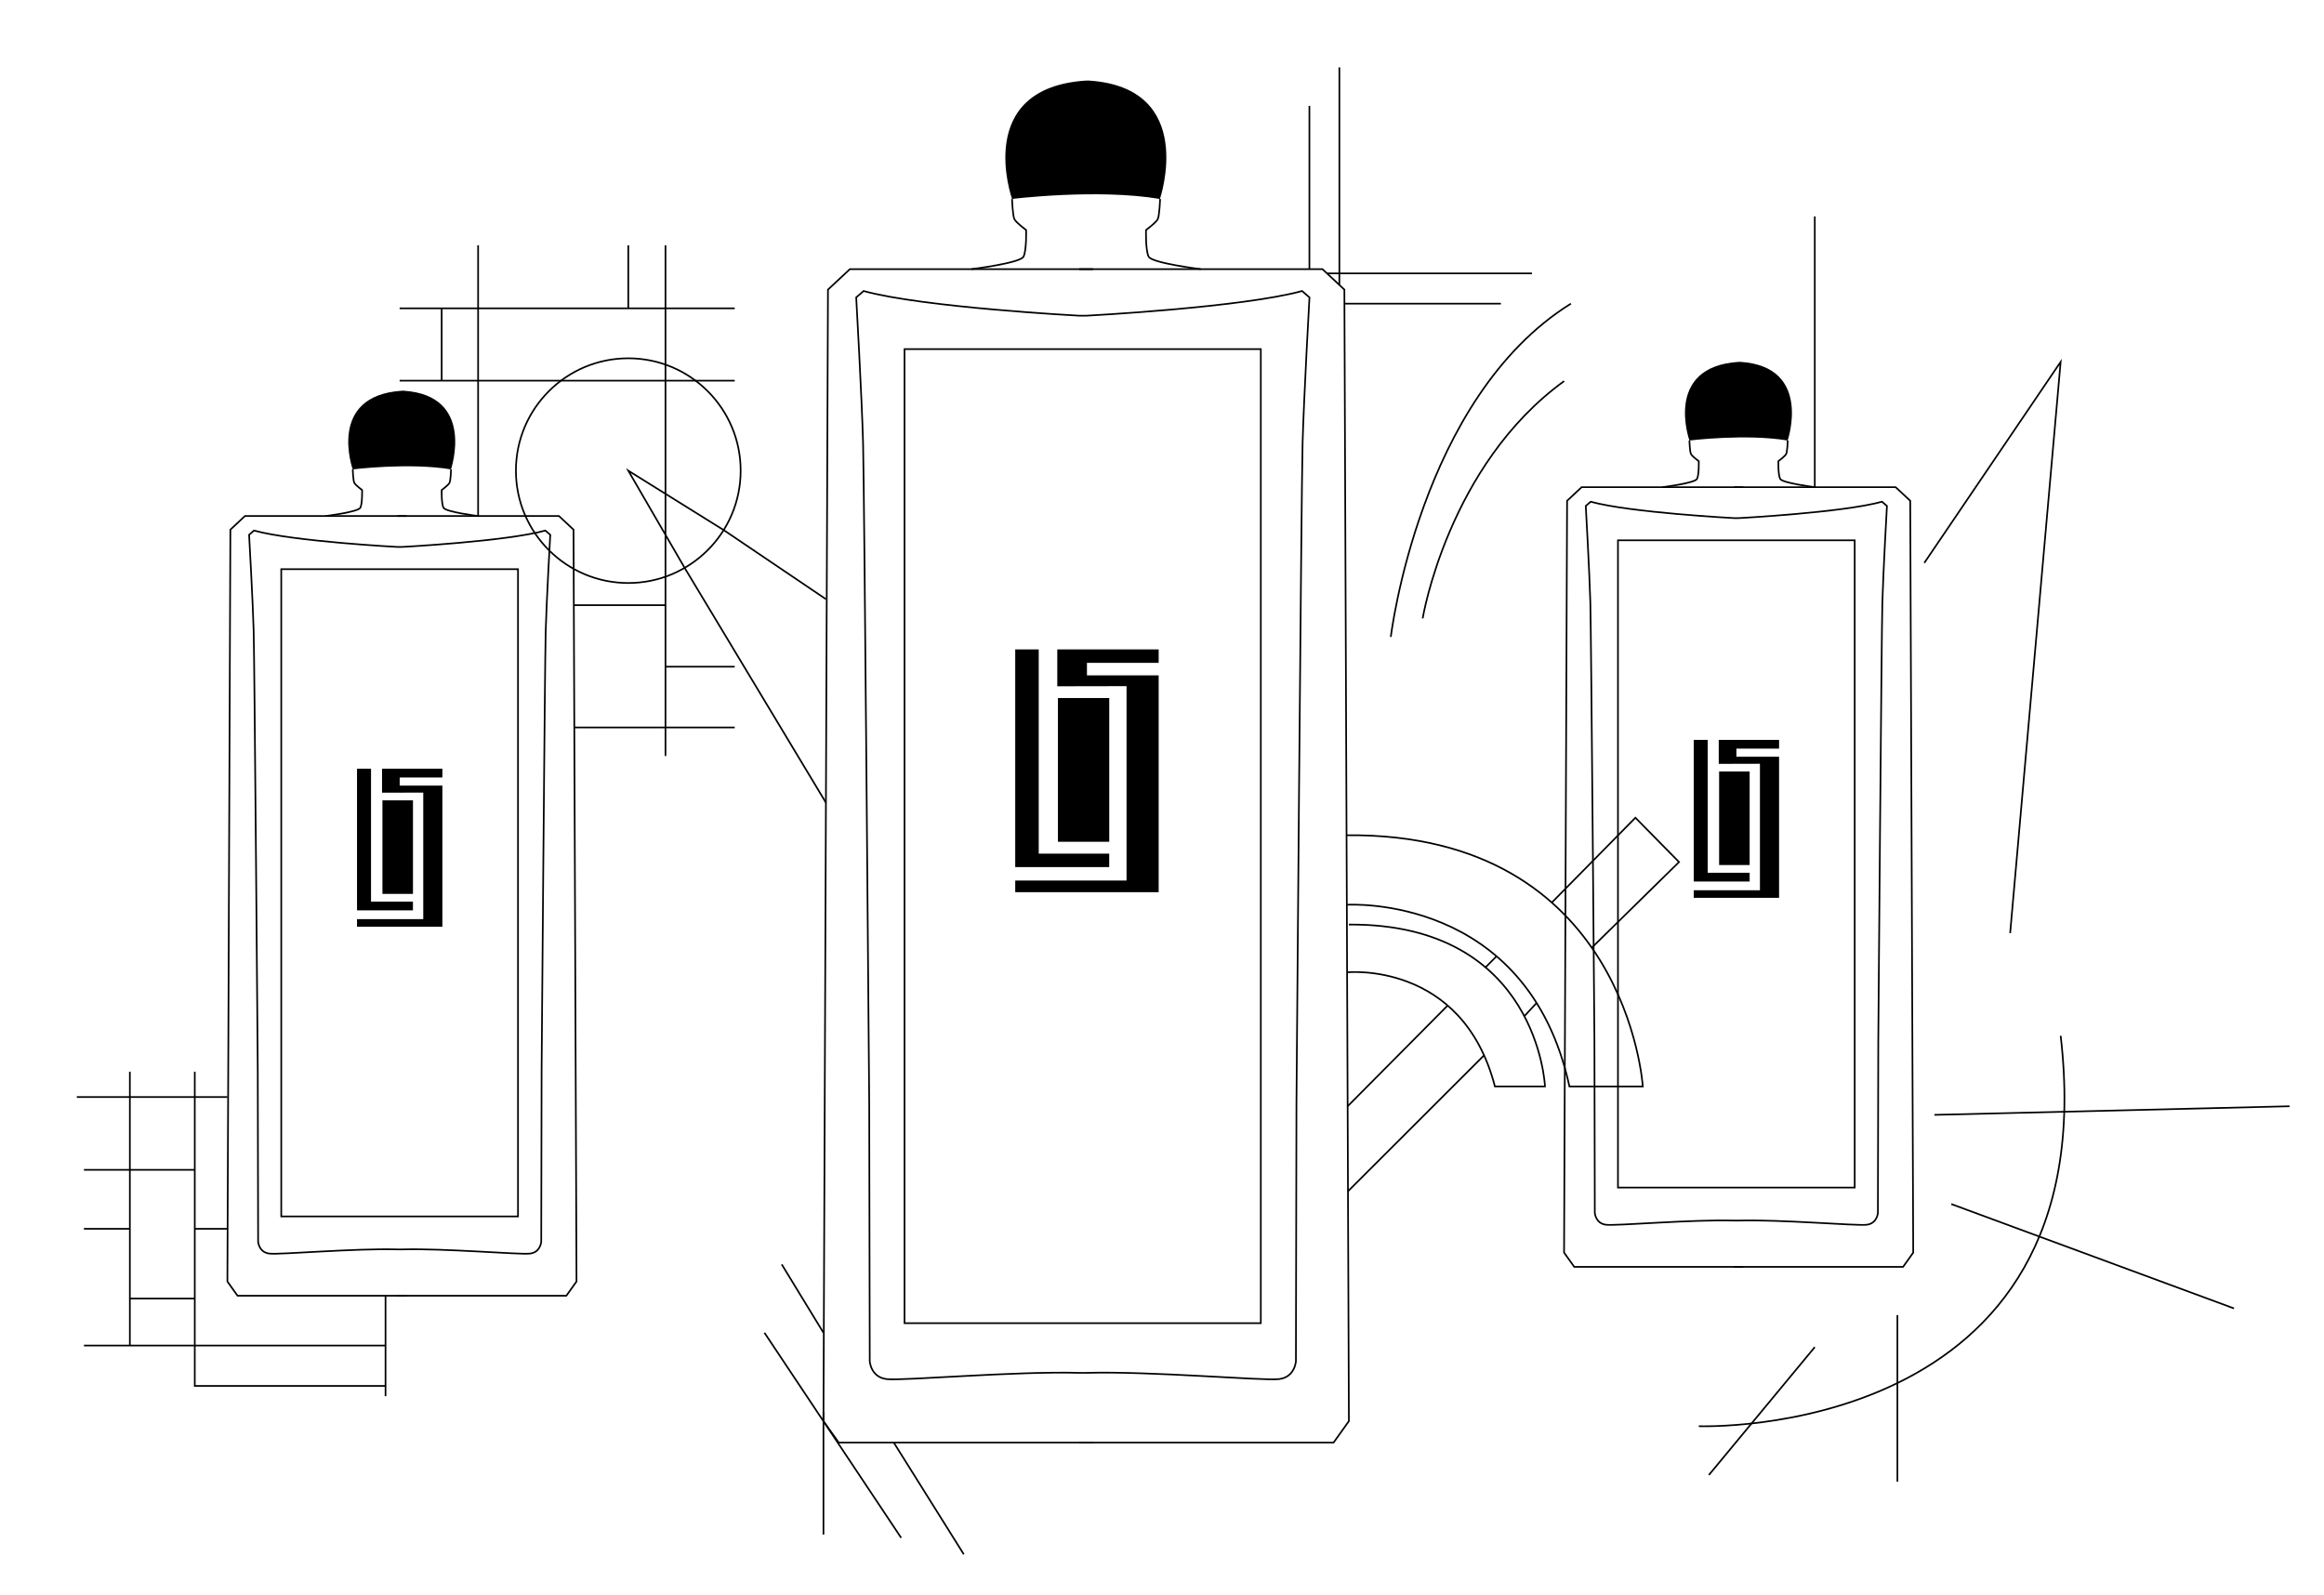
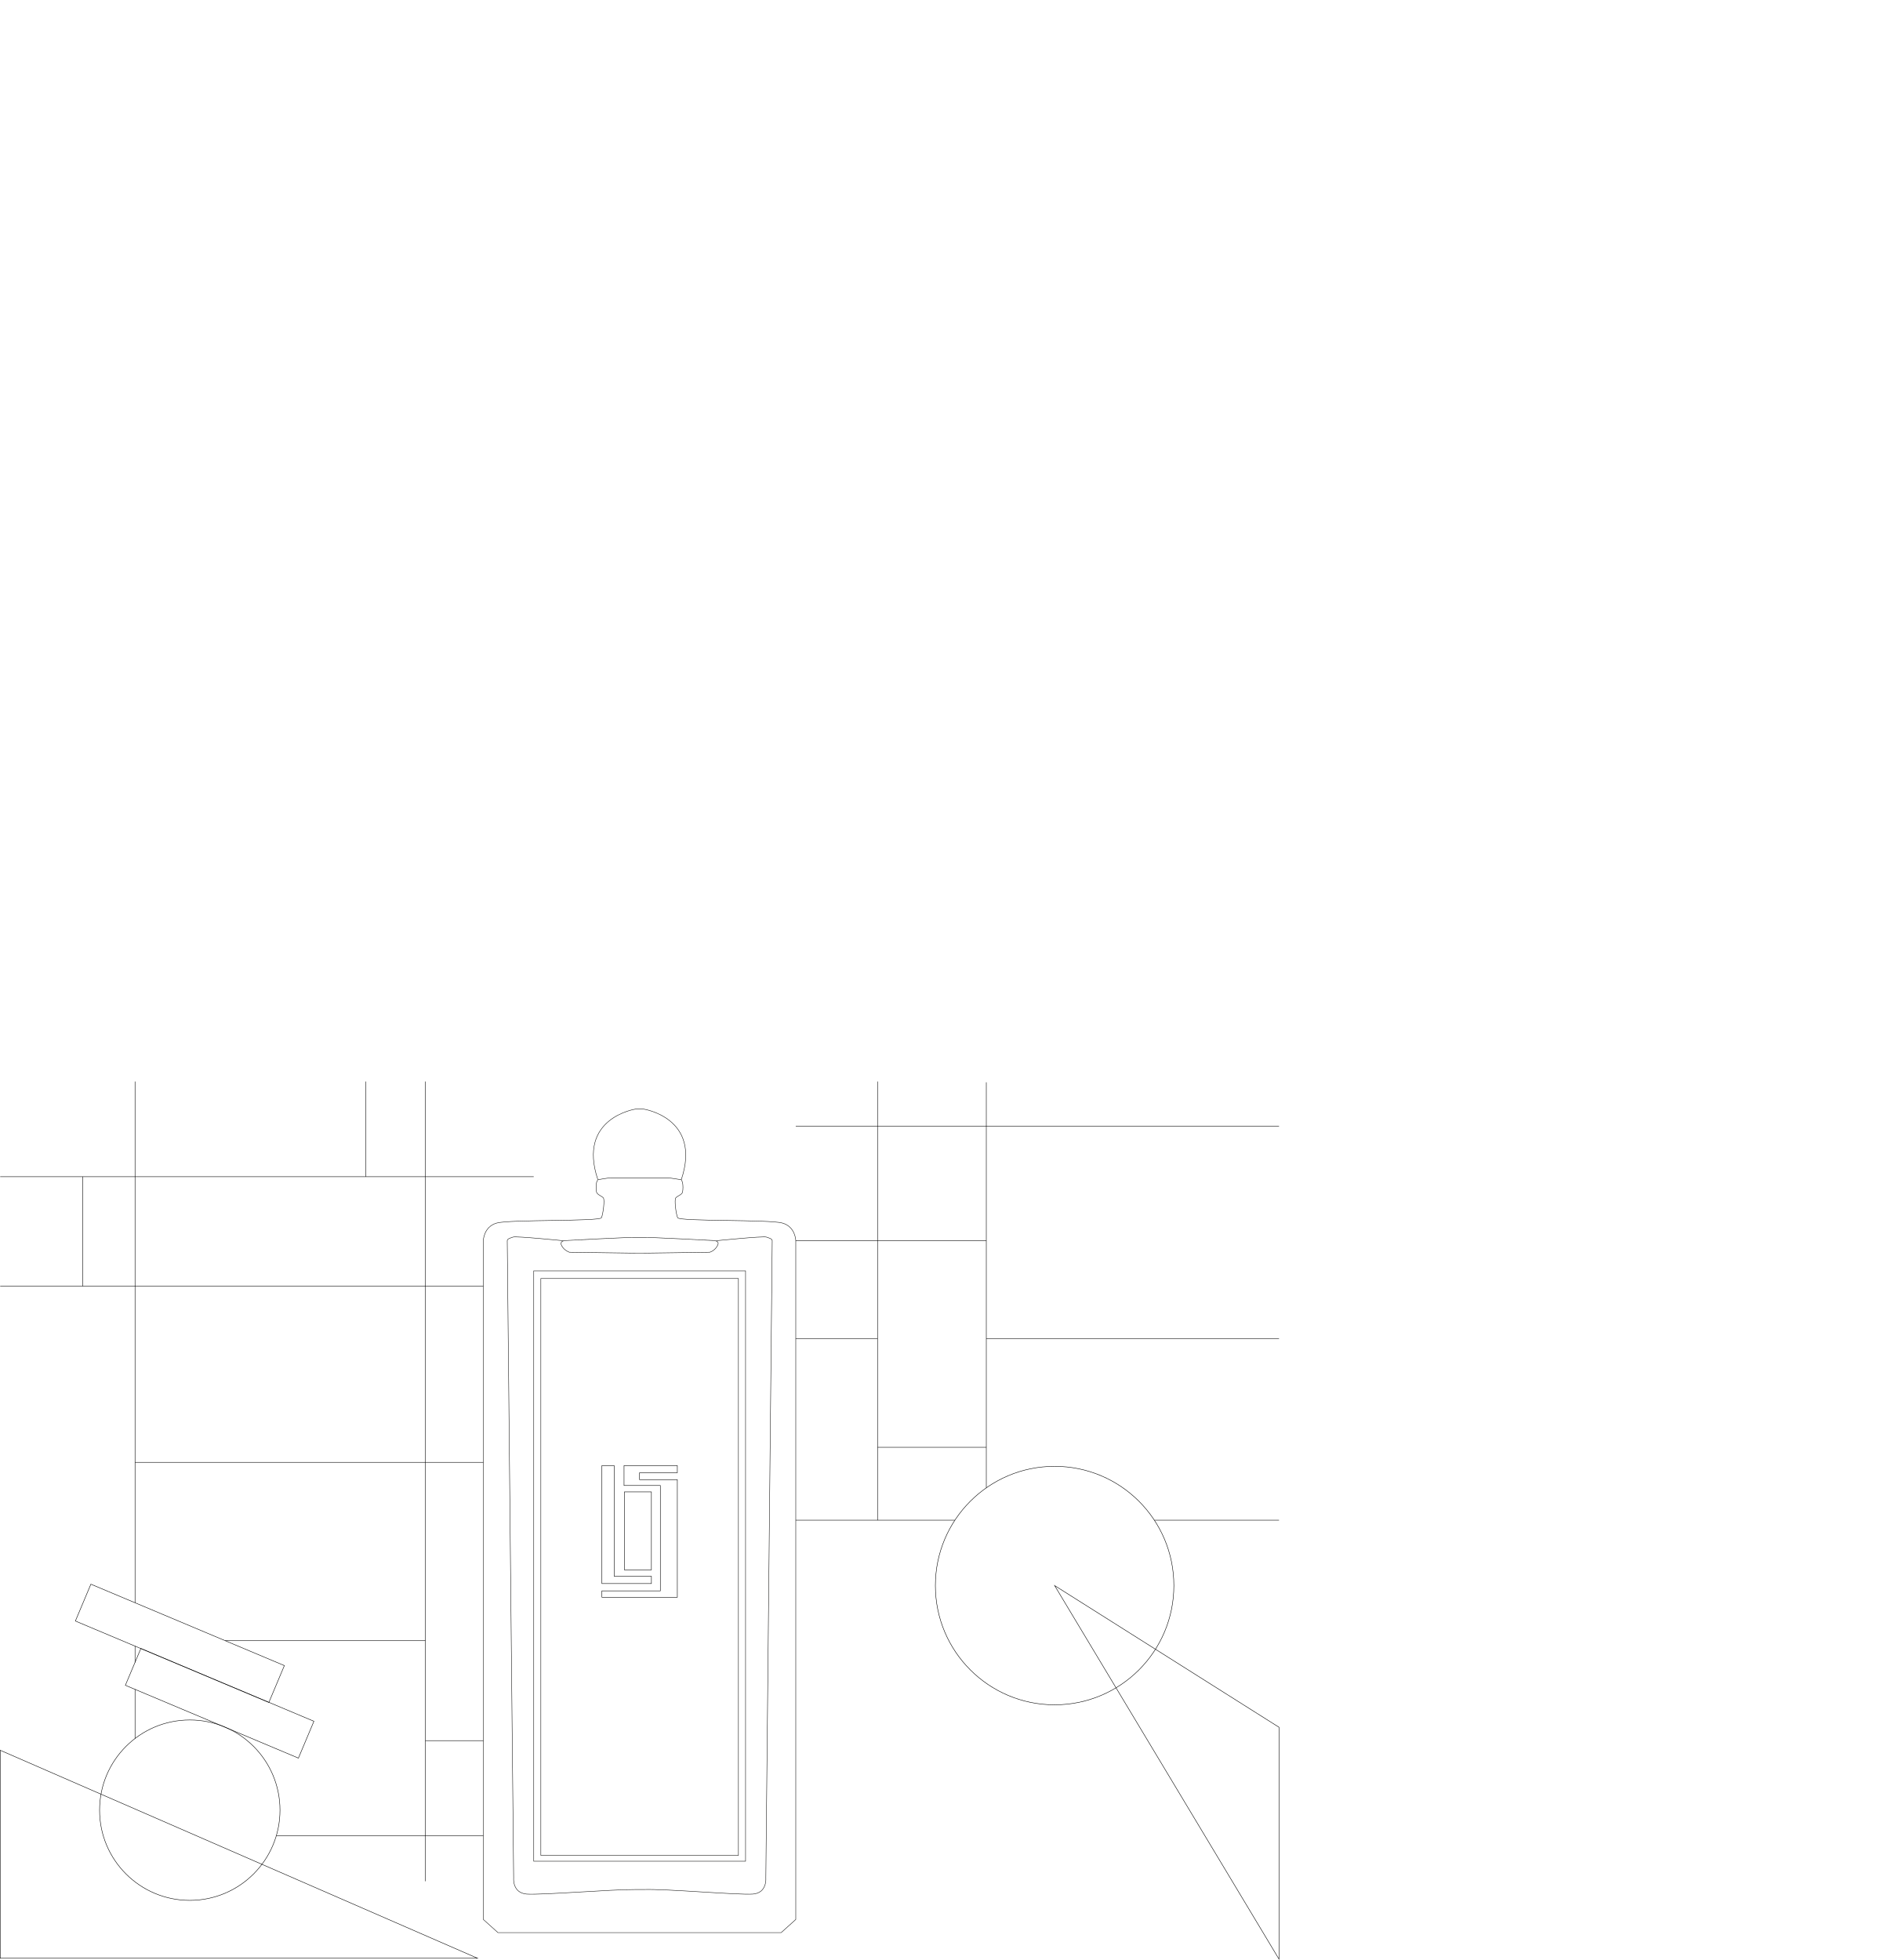
- <svg xmlns="http://www.w3.org/2000/svg" viewBox="0 0 700.29 480.5">
+ <svg xmlns="http://www.w3.org/2000/svg" viewBox="0 0 1037.66 1073.37">
  <defs>
    <style>
-       .cls-1 {
-         opacity: 0;
+       .cls-1, .cls-2, .cls-3 {
+         fill: none;
      }

      .cls-2 {
-         fill: none;
+         stroke: #161615;
+       }
+ 
+       .cls-2, .cls-3 {
+         stroke-miterlimit: 10;
+         stroke-width: .25px;
+       }
+ 
+       .cls-3 {
        stroke: #000;
-         stroke-miterlimit: 10;
-         stroke-width: .5px;
      }
    </style>
  </defs>
-   <g id="Calque_2" data-name="Calque 2">
-     <polyline class="cls-2" points="329.39 81.11 256.1 81.11 249.49 87.28 248.13 428.28 252.74 434.74 329.39 434.74" />
-     <polyline class="cls-2" points="325.2 81.11 398.49 81.11 405.1 87.28 406.46 428.28 401.85 434.74 325.2 434.74" />
-     <path d="m349.52,59.96s11.46-33.52-21.4-35.68h-.8c-34.33,2.16-22.36,35.68-22.36,35.68,0,0,25.59-3.18,44.56,0Z" />
-     <path class="cls-2" d="m292.71,81.11s14.73-1.82,15.7-3.76.79-8.03.79-8.03c0,0-3-2.21-3.53-3.26s-.71-6.09-.71-6.09" />
-     <path class="cls-2" d="m361.82,81.11s-14.73-1.82-15.7-3.76-.79-8.03-.79-8.03c0,0,3-2.21,3.53-3.26s.71-6.09.71-6.09" />
-     <path class="cls-2" d="m325.2,413.73c-19.42-.54-53.11,2.44-57.98,1.89s-5.14-5.41-5.14-5.41l-.16-77.79s-1.48-185.18-1.85-198.92-2.07-43.87-2.07-43.87l2.23-1.93c17.97,4.96,64.98,7.44,64.98,7.44h2.16s47.01-2.48,64.98-7.44l2.23,1.93s-1.69,30.13-2.07,43.87c-.38,13.75-1.85,198.92-1.85,198.92l-.16,77.79s-.27,4.87-5.14,5.41-38.56-2.44-57.98-1.89h-2.16Z" />
-     <rect class="cls-2" x="272.56" y="105.21" width="107.36" height="293.55" />
-     <polygon points="305.92 195.71 313 195.71 313 257.26 334.24 257.26 334.24 261.31 305.92 261.31 305.92 195.71" />
-     <polygon points="305.92 265.36 305.92 268.87 349.14 268.87 349.14 203.54 327.53 203.54 327.53 199.76 349.14 199.76 349.14 195.71 318.59 195.71 318.59 206.82 339.46 206.78 339.46 265.36 305.92 265.36" />
-     <rect x="318.79" y="210.36" width="15.46" height="43.32" />
-     <line class="cls-2" x1="394.56" y1="81.11" x2="394.56" y2="31.91" />
-     <line class="cls-2" x1="403.59" y1="85.87" x2="403.59" y2="20.31" />
-     <line class="cls-2" x1="405.12" y1="91.51" x2="452.26" y2="91.51" />
-     <line class="cls-2" x1="399.87" y1="82.39" x2="461.62" y2="82.39" />
-     <line class="cls-2" x1="235.56" y1="381.04" x2="248.13" y2="401.64" />
-     <line class="cls-2" x1="269.32" y1="434.74" x2="290.42" y2="468.42" />
-     <line class="cls-2" x1="230.35" y1="401.64" x2="271.55" y2="463.45" />
-     <line class="cls-2" x1="248.13" y1="462.46" x2="248.13" y2="425.47" />
-     <circle class="cls-2" cx="189.32" cy="141.84" r="33.86" />
-     <polyline class="cls-2" points="248.87 241.89 206.3 171.13 189.32 141.84 218.06 159.74 248.87 180.56" />
-     <path class="cls-2" d="m405.92,293.02s34.71-3.51,44.54,34.4h15.09s-2.01-49.14-59.09-48.79" />
-     <path class="cls-2" d="m405.92,272.67s54.37-3.51,67,54.76h22.11s-4.82-76.51-89.28-75.72" />
-     <line class="cls-2" x1="406.18" y1="359.01" x2="447.19" y2="318.04" />
-     <line class="cls-2" x1="459.33" y1="306.23" x2="463.03" y2="302.25" />
-     <polyline class="cls-2" points="479.66 285.59 505.94 259.79 492.8 246.43 467.61 271.99" />
-     <line class="cls-2" x1="450.95" y1="288.18" x2="447.63" y2="291.53" />
-     <line class="cls-2" x1="436.22" y1="303.03" x2="406.08" y2="333.39" />
-     <rect class="cls-1" width="700.29" height="480.5" />
+   <g id="Calque_1" data-name="Calque 1">
+     <g id="Calque_2" data-name="Calque 2">
+       <g id="BASE">
+         <path id="Tracé_8" data-name="Tracé 8" class="cls-2" d="m348.17,1016.07h56.2v-315.9h-108.2v315.9h52" />
+         <path id="Tracé_9" data-name="Tracé 9" class="cls-2" d="m352.38,645.07h13.8c.7,0,6.9,1,6.9,1,.3.5.5,1,.7,1.5.3,1.8.3,3.6,0,5.3-.4,1.4-2.8,2.1-3.7,3.1-.9,1,.1,8.8,1,10.9s50,.9,57.3,2.9,7.4,9.7,7.4,9.7v371.7l-8,7.2h-155.1l-8-7.2v-371.7s.1-7.7,7.4-9.7,56.4-.8,57.3-2.9,1.9-9.9,1-10.9-3.3-1.7-3.7-3.1c-.3-1.8-.3-3.6,0-5.3.2-.5.4-1,.7-1.5,0,0,6.1-1.1,6.9-1h18.1Z" />
+         <path id="Tracé_10" data-name="Tracé 10" class="cls-2" d="m373.08,646.07c11.4-34-20.7-38.7-20.7-38.7h-4.3s-32.1,4.7-20.7,38.6" />
+         <path id="Tracé_11" data-name="Tracé 11" class="cls-2" d="m352.38,695.97h55.9v323.3h-116v-323.3h60.1Z" />
+         <path id="Tracé_12" data-name="Tracé 12" class="cls-2" d="m352.38,677.67c3.1-.2,38.4,1.7,38.4,1.7.3,0,.5,0,.8.1,1,.2,2.4.8,1.3,2.7-.9,1.7-2.4,3-4.2,3.6l-36.3.5h-4.3l-36.3-.5c-1.8-.7-3.3-1.9-4.2-3.6-1-1.9.4-2.5,1.3-2.7.3-.1.5-.1.8-.1,0,0,35.2-1.9,38.4-1.7,0,0,4.3,0,4.3,0Z" />
+         <path id="Tracé_13" data-name="Tracé 13" class="cls-2" d="m308.48,679.47s-25.8-2.6-27.5-2c-1.8.6-3.2,1-3.2,2s3.5,349,3.5,349c0,0-.8,8.1,7.1,8.8,7.9.6,46.7-2.6,59.8-2.5h4.3c13-.4,51.8,3.1,59.8,2.5,7.9-.6,7.1-8.8,7.1-8.8,0,0,3.5-348,3.5-349s-1.4-1.4-3.2-2c-1.8-.6-27.5,2-27.5,2" />
+       </g>
+       <g>
+         <polygon class="cls-3" points="329.62 802.62 336.33 802.62 336.33 863.22 356.73 863.22 356.73 867.22 329.62 867.22 329.62 802.62" />
+         <polygon class="cls-3" points="329.62 871.22 329.62 874.72 370.92 874.72 370.92 810.32 350.23 810.32 350.23 806.52 370.92 806.52 370.92 802.62 341.73 802.62 341.73 813.52 361.62 813.52 361.62 871.22 329.62 871.22" />
+         <rect class="cls-3" x="341.92" y="817.02" width="14.8" height="42.7" />
+       </g>
+     </g>
+     <g id="Calque_3" data-name="Calque 3">
+       <circle class="cls-3" cx="577.53" cy="868.32" r="65.3" />
+       <polygon class="cls-3" points="577.53 868.32 700.42 1072.92 700.42 945.92 577.53 868.32" />
+       <polygon class="cls-3" points=".12 958.52 261.52 1072.42 .12 1072.42 .12 958.52" />
+       <circle class="cls-3" cx="103.93" cy="991.32" r="49.4" />
+     </g>
+     <rect class="cls-3" x="68.9" y="921.84" width="102.81" height="21.89" transform="translate(371.16 26.35) rotate(22.82)" />
+     <rect class="cls-3" x="41.05" y="889" width="114.95" height="21.89" transform="translate(356.72 32.22) rotate(22.82)" />
+     <rect class="cls-1" x=".12" y="592.29" width="700.3" height="480.63" />
  </g>
-   <g id="Calque_3" data-name="Calque 3">
-     <polyline class="cls-2" points="122.51 155.51 73.81 155.51 69.42 159.62 68.52 386.2 71.58 390.49 122.51 390.49" />
-     <polyline class="cls-2" points="119.73 155.51 168.43 155.51 172.82 159.62 173.72 386.2 170.66 390.49 119.73 390.49" />
-     <path d="m135.89,141.46s7.61-22.27-14.22-23.71h-.53c-22.81,1.44-14.86,23.71-14.86,23.71,0,0,17.01-2.11,29.61,0Z" />
-     <path class="cls-2" d="m98.14,155.51s9.79-1.21,10.44-2.5.53-5.33.53-5.33c0,0-1.99-1.47-2.35-2.17s-.47-4.05-.47-4.05" />
-     <path class="cls-2" d="m135.92,141.46s-.12,3.35-.47,4.05-2.35,2.17-2.35,2.17c0,0-.12,4.05.53,5.33s10.44,2.5,10.44,2.5v-81.6" />
-     <path class="cls-2" d="m119.73,376.53c-12.9-.36-35.29,1.62-38.53,1.26s-3.42-3.6-3.42-3.6l-.11-51.69s-.98-123.04-1.23-132.18-1.38-29.15-1.38-29.15l1.48-1.28c11.94,3.29,43.18,4.94,43.18,4.94h1.43s31.24-1.65,43.18-4.94l1.48,1.28s-1.13,20.02-1.38,29.15-1.23,132.18-1.23,132.18l-.11,51.69s-.18,3.24-3.42,3.6-25.62-1.62-38.53-1.26h-1.43Z" />
-     <rect class="cls-2" x="84.75" y="171.53" width="71.34" height="195.06" />
-     <polygon points="107.58 231.66 111.8 231.66 111.8 271.72 124.43 271.72 124.43 274.35 107.58 274.35 107.58 231.66" />
-     <polygon points="107.58 276.99 107.58 279.27 133.3 279.27 133.3 236.76 120.44 236.76 120.44 234.3 133.3 234.3 133.3 231.66 115.12 231.66 115.12 238.89 127.54 238.86 127.54 276.99 107.58 276.99" />
-     <rect x="115.24" y="241.2" width="9.2" height="28.19" />
-     <line class="cls-2" x1="120.42" y1="114.72" x2="221.39" y2="114.72" />
-     <line class="cls-2" x1="120.42" y1="92.92" x2="221.39" y2="92.92" />
-     <line class="cls-2" x1="133.09" y1="114.72" x2="133.09" y2="92.92" />
-     <line class="cls-2" x1="200.53" y1="73.92" x2="200.53" y2="227.83" />
-     <line class="cls-2" x1="173.06" y1="219.23" x2="221.39" y2="219.23" />
-     <line class="cls-2" x1="200.53" y1="200.92" x2="221.39" y2="200.92" />
-     <line class="cls-2" x1="172.91" y1="182.38" x2="200.53" y2="182.38" />
-     <line class="cls-2" x1="189.32" y1="92.92" x2="189.32" y2="73.92" />
-     <line class="cls-2" x1="68.52" y1="330.61" x2="23.15" y2="330.61" />
-     <polyline class="cls-2" points="58.69 322.98 58.69 417.67 116.17 417.67" />
-     <line class="cls-2" x1="25.29" y1="352.55" x2="58.69" y2="352.55" />
-     <line class="cls-2" x1="39.13" y1="322.98" x2="39.13" y2="405.5" />
-     <line class="cls-2" x1="25.29" y1="370.32" x2="39.13" y2="370.32" />
-     <line class="cls-2" x1="58.69" y1="370.32" x2="68.58" y2="370.32" />
-     <line class="cls-2" x1="39.13" y1="391.34" x2="58.69" y2="391.34" />
-     <line class="cls-2" x1="116.17" y1="390.49" x2="116.17" y2="420.77" />
-     <polyline class="cls-2" points="116.17 405.5 58.69 405.5 25.29 405.5" />
-   </g>
-   <g id="Calque_4" data-name="Calque 4">
-     <polyline class="cls-2" points="525.3 146.82 476.6 146.82 472.21 150.92 471.3 377.5 474.37 381.79 525.3 381.79" />
-     <polyline class="cls-2" points="522.51 146.82 571.21 146.82 575.61 150.92 576.51 377.5 573.45 381.79 522.51 381.79" />
-     <path d="m538.68,132.76s7.61-22.27-14.22-23.71h-.53c-22.81,1.44-14.86,23.71-14.86,23.71,0,0,17.01-2.11,29.61,0Z" />
-     <path class="cls-2" d="m500.92,146.82s9.79-1.21,10.44-2.5.53-5.33.53-5.33c0,0-1.99-1.47-2.35-2.17s-.47-4.05-.47-4.05" />
-     <path class="cls-2" d="m538.7,132.76s-.12,3.35-.47,4.05-2.35,2.17-2.35,2.17c0,0-.12,4.05.53,5.33s10.44,2.5,10.44,2.5v-81.6" />
-     <path class="cls-2" d="m522.51,367.84c-12.9-.36-35.29,1.62-38.53,1.26-3.24-.36-3.42-3.6-3.42-3.6l-.11-51.69s-.98-123.04-1.23-132.18-1.38-29.15-1.38-29.15l1.48-1.28c11.94,3.29,43.18,4.94,43.18,4.94h1.43s31.24-1.65,43.18-4.94l1.48,1.28s-1.13,20.02-1.38,29.15-1.23,132.18-1.23,132.18l-.11,51.69s-.18,3.24-3.42,3.6-25.62-1.62-38.53-1.26h-1.43Z" />
-     <rect class="cls-2" x="487.54" y="162.83" width="71.34" height="195.06" />
-     <polygon points="510.37 222.97 514.58 222.97 514.58 263.02 527.22 263.02 527.22 265.66 510.37 265.66 510.37 222.97" />
-     <polygon points="510.37 268.29 510.37 270.58 536.09 270.58 536.09 228.06 523.23 228.06 523.23 225.6 536.09 225.6 536.09 222.97 517.91 222.97 517.91 230.2 530.32 230.17 530.32 268.29 510.37 268.29" />
-     <rect x="518.02" y="232.5" width="9.2" height="28.19" />
-     <path class="cls-2" d="m428.69,186.37s7.6-46.15,42.62-71.51" />
-     <path class="cls-2" d="m419.09,191.95s8.62-72.06,54.27-100.44" />
-     <polyline class="cls-2" points="579.85 169.64 620.93 109.06 605.72 281.21" />
-     <path class="cls-2" d="m511.9,429.81s123.24,4.56,109.04-117.66" />
-     <line class="cls-2" x1="689.91" y1="333.39" x2="582.9" y2="335.98" />
-     <line class="cls-2" x1="587.97" y1="362.86" x2="673.17" y2="394.31" />
-     <line class="cls-2" x1="571.74" y1="396.33" x2="571.74" y2="446.54" />
-     <line class="cls-2" x1="546.85" y1="405.97" x2="514.94" y2="444.51" />
+   <g id="Calque_2-2" data-name="Calque 2">
+     <line class="cls-3" x1=".12" y1="644.41" x2="292.27" y2="644.41" />
+     <line class="cls-3" x1=".12" y1="704.37" x2="264.67" y2="704.37" />
+     <line class="cls-3" x1="73.95" y1="925.15" x2="73.95" y2="952.06" />
+     <line class="cls-3" x1="73.95" y1="901.47" x2="73.95" y2="910.4" />
+     <line class="cls-3" x1="73.95" y1="592.29" x2="73.95" y2="877.73" />
+     <line class="cls-3" x1="232.97" y1="592.29" x2="232.97" y2="1030.24" />
+     <line class="cls-3" x1="45.27" y1="644.41" x2="45.27" y2="704.37" />
+     <line class="cls-3" x1="200.39" y1="592.29" x2="200.39" y2="644.41" />
+     <polyline class="cls-3" points="73.95 800.83 212.87 800.83 264.67 800.83" />
+     <line class="cls-3" x1="151.33" y1="1005.24" x2="264.67" y2="1005.24" />
+     <line class="cls-3" x1="232.97" y1="898.51" x2="123.33" y2="898.51" />
+     <line class="cls-3" x1="232.97" y1="953.24" x2="264.67" y2="953.24" />
+     <line class="cls-3" x1="480.55" y1="592.29" x2="480.55" y2="832.52" />
+     <line class="cls-3" x1="540.12" y1="592.72" x2="540.12" y2="814.79" />
+     <line class="cls-3" x1="632.14" y1="832.52" x2="700.42" y2="832.52" />
+     <line class="cls-3" x1="435.77" y1="832.52" x2="522.91" y2="832.52" />
+     <line class="cls-3" x1="435.77" y1="616.7" x2="700.42" y2="616.7" />
+     <line class="cls-3" x1="435.77" y1="679.45" x2="540.12" y2="679.45" />
+     <line class="cls-3" x1="435.77" y1="733.01" x2="480.55" y2="733.01" />
+     <line class="cls-3" x1="540.12" y1="733.01" x2="700.42" y2="733.01" />
+     <line class="cls-3" x1="480.55" y1="792.59" x2="540.12" y2="792.59" />
  </g>
</svg>
